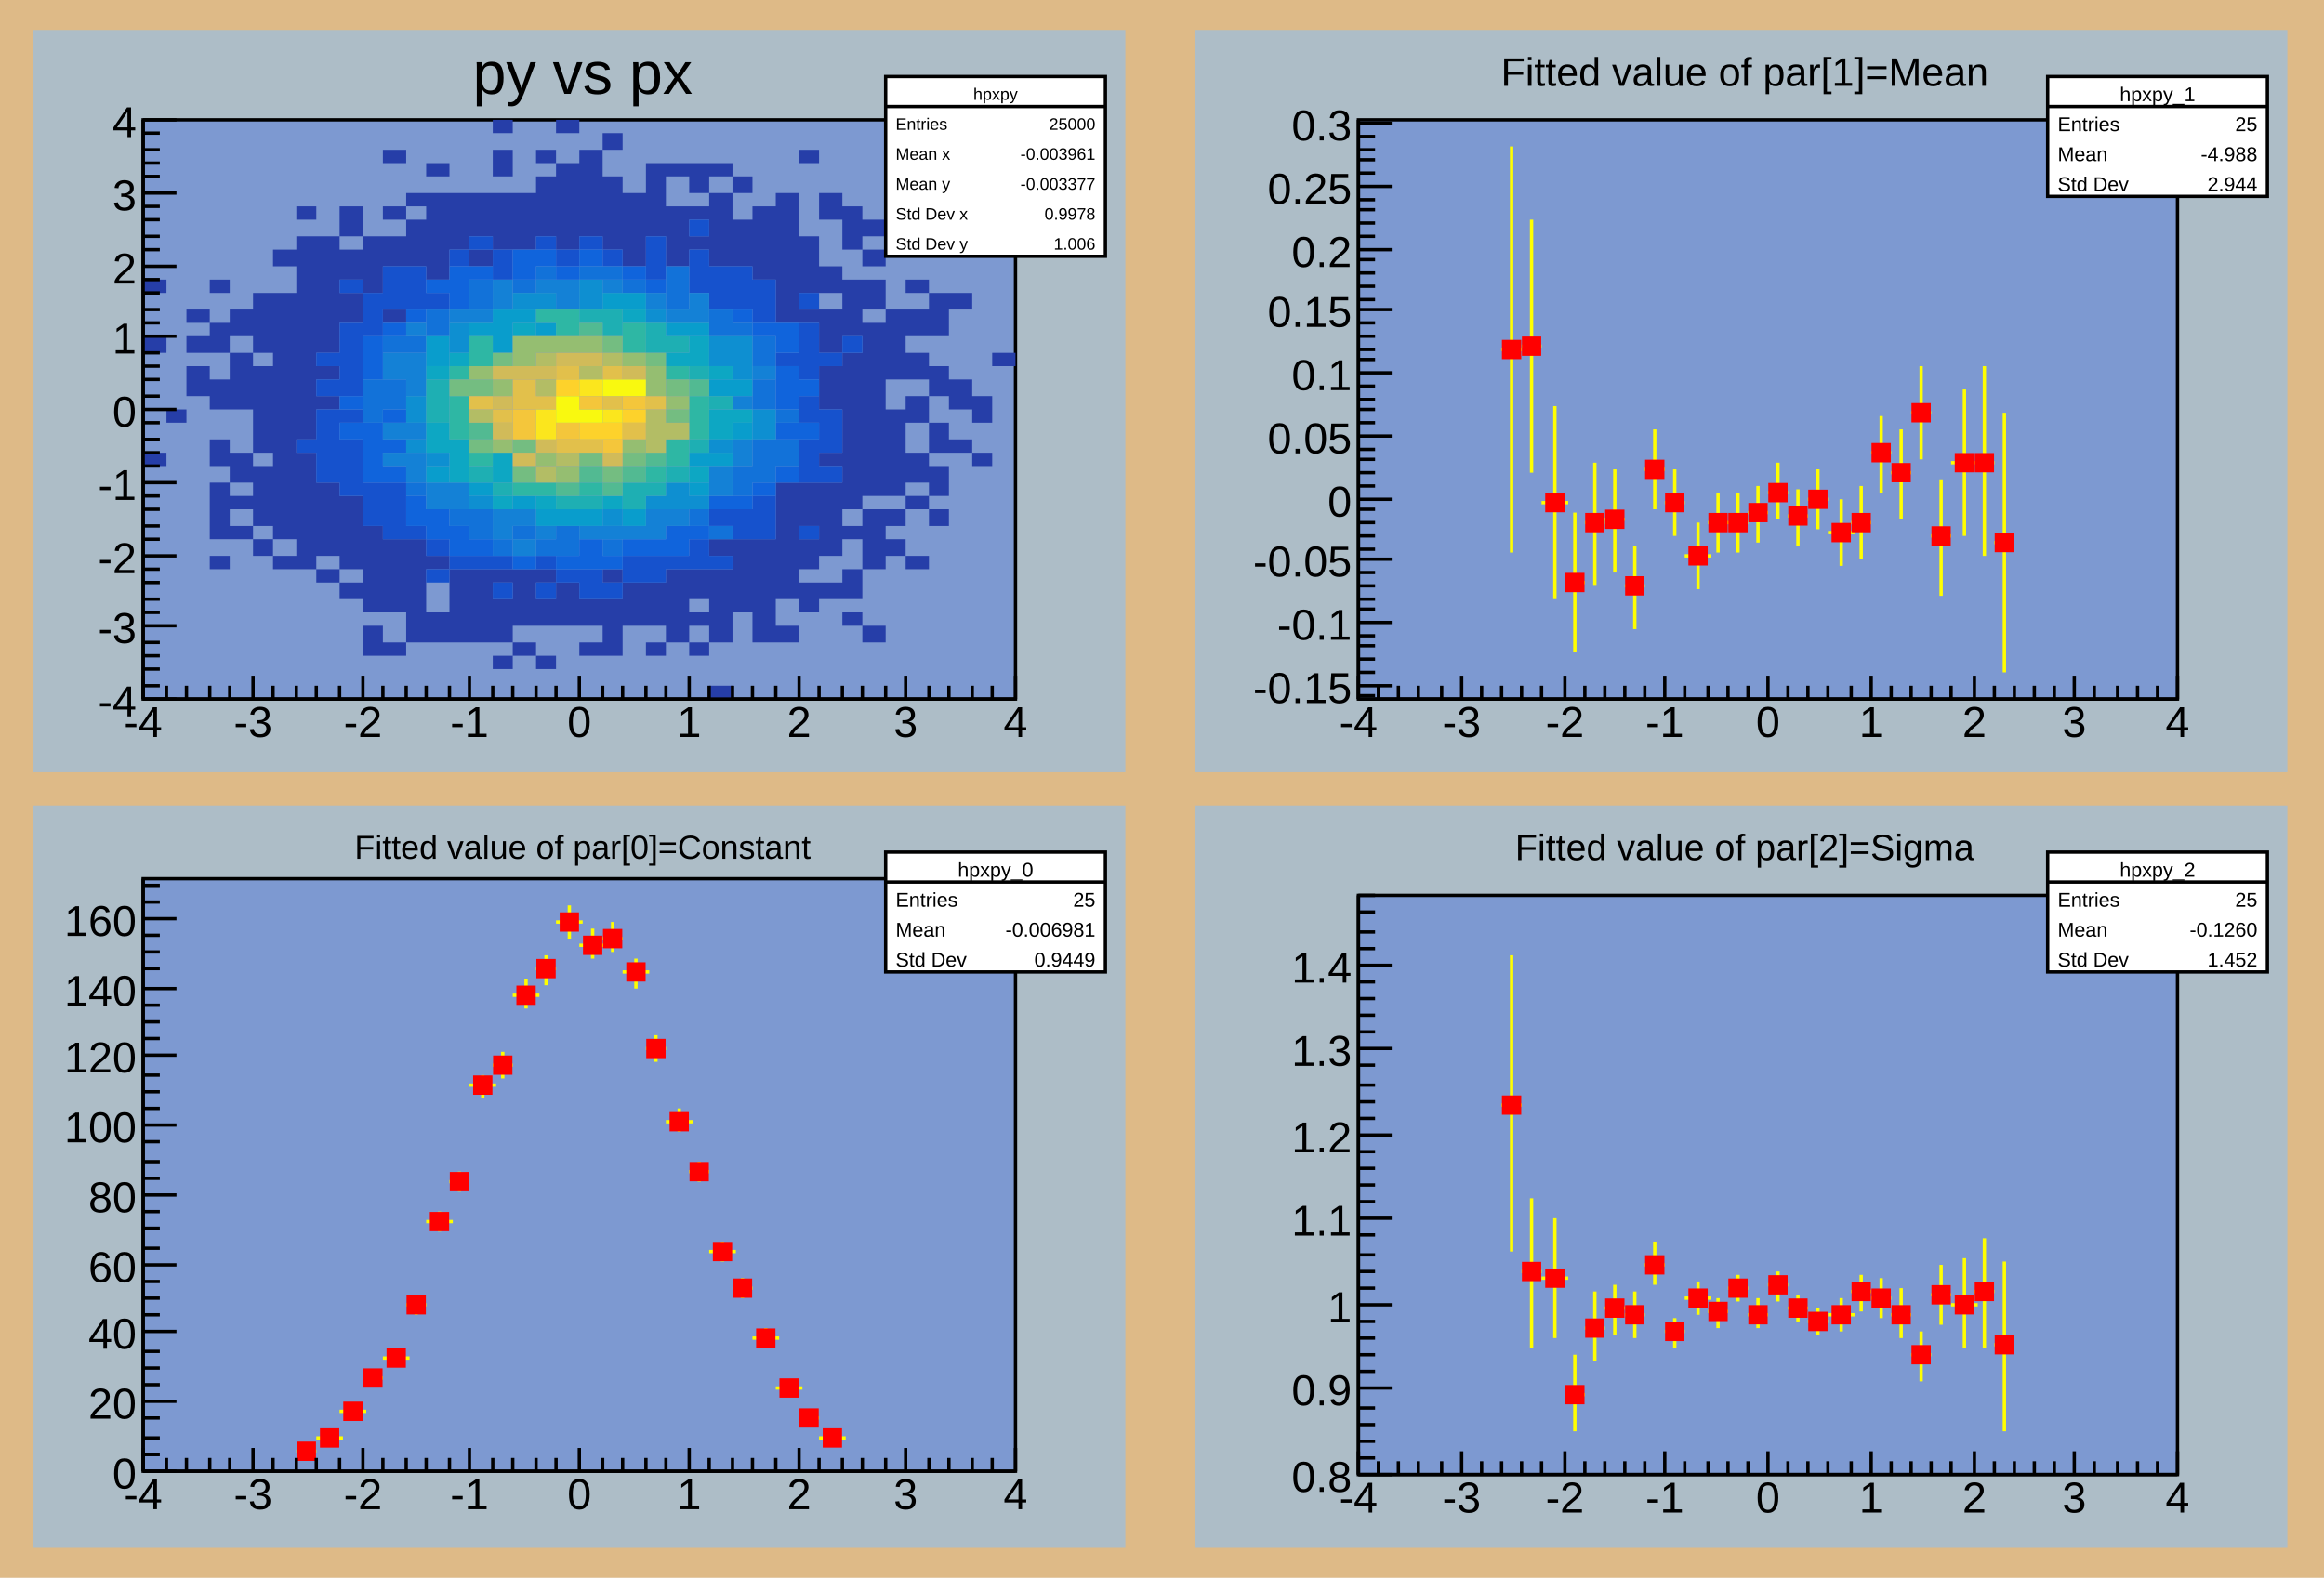
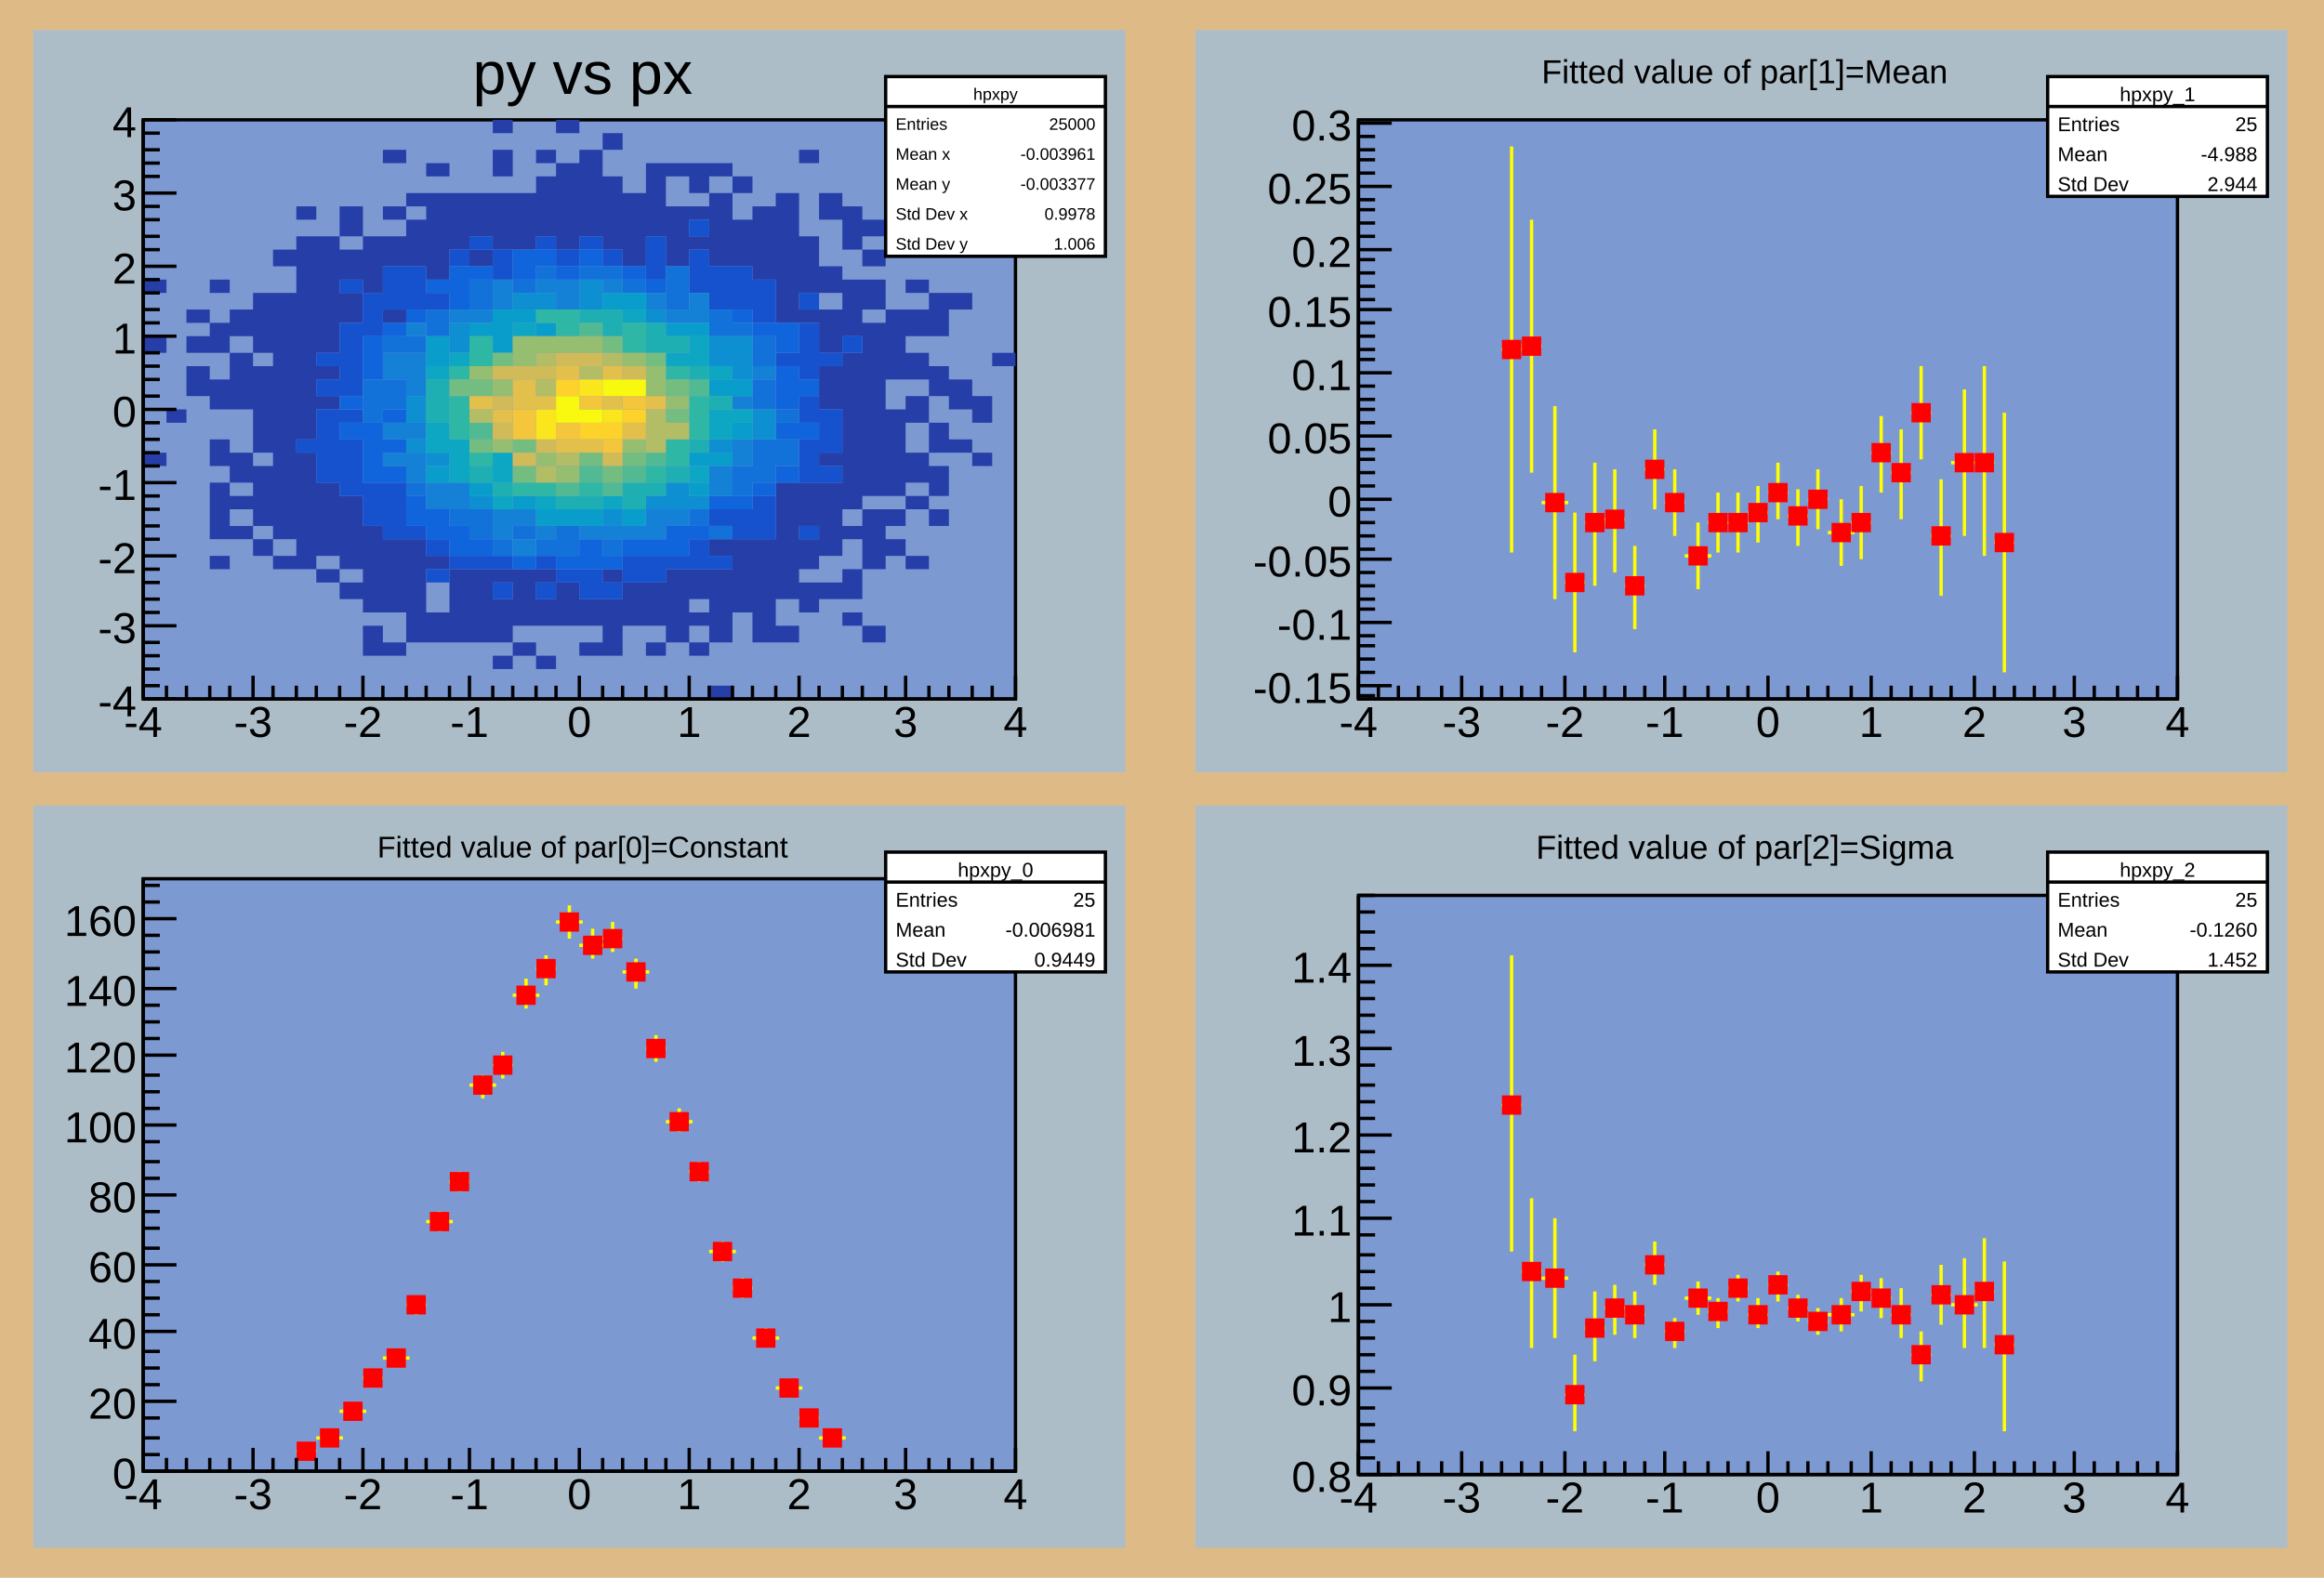
<svg xmlns="http://www.w3.org/2000/svg" viewBox="0 0 698 474" preserveAspectRatio="none" width="698" height="474">
  <path d="M0,0H698V474H0Z" style="fill: #deba87;" />
  <g>
    <svg viewBox="0 0 335 465" preserveAspectRatio="none" x="7" y="4" width="335" height="465">
      <path d="M0,0H335V465H0Z" style="fill: #deba87;" />
    </svg>
    <svg viewBox="0 0 328 223" preserveAspectRatio="none" x="10" y="9" width="328" height="223">
      <path d="M0,0H328V223H0Z" style="fill: #adbdc7;" />
      <g>
        <g transform="translate(33,27)">
          <path d="M0,0H262V174H0Z" style="fill: #7d99d1; stroke: black; stroke-width: 1;" />
          <svg x="0" y="0" overflow="hidden" width="262" height="174" viewBox="0 0 262 174">
            <g>
              <path fill="#263ea8" d="M0,48h7v4h-7zM0,65h7v5h-7zm0,35h7v4h-7zM7,87h6v4h-6zM13,57h7v4h-7zm0,8h7v5h-7zm0,9h7v9h-7zM20,48h6v4h-6zm0,13h6v9h-6zm0,17h6v9h-6zm0,18h6v8h-6zm0,13h6v17h-6zm0,22h6v4h-6zM26,57h7v8h-7zm0,13h7v17h-7zm0,30h7v9h-7zm0,13h7v4h-7zm0,9h7v4h-7zM33,52h6v18h-6zm0,22h6v26h-6zm0,30h6v18h-6zm0,22h6v5h-6zM39,39h7v5h-7zm0,13h7v74h-7zm0,79h7v4h-7zM46,26h6v4h-6zm0,9h6v61h-6zm0,65h6v35h-6zM52,35h7v35h-7zm0,39h7v4h-7zm0,9h7v4h-7zm0,26h7v22h-7zm0,26h7v4h-7zM59,26h7v9h-7zm0,13h7v9h-7zm0,13h7v9h-7zm0,61h7v22h-7zm0,26h7v5h-7zM66,35h6v17h-6zm0,87h6v26h-6zm0,30h6v9h-6zM72,9h7v4h-7zm0,17h7v4h-7zm0,9h7v9h-7zm0,22h7v4h-7zm0,69h7v22h-7zm0,31h7v4h-7zM79,22h6v4h-6zm0,8h6v14h-6zm0,96h6v31h-6zM85,13h7v4h-7zm0,9h7v26h-7zm0,109h7v4h-7zm0,17h7v9h-7zM92,22h6v17h-6zm0,113h6v22h-6zM98,22h7v13h-7zm0,17h7v5h-7zm0,96h7v22h-7zM105,0h6v4h-6zm0,9h6v8h-6zm0,13h6v17h-6zm0,113h6v4h-6zm0,9h6v13h-6zm0,17h6v4h-6zM111,22h7v17h-7zm0,113h7v17h-7zm0,22h7v4h-7zM118,9h6v4h-6zm0,8h6v18h-6zm0,118h6v4h-6zm0,9h6v8h-6zm0,17h6v4h-6zM124,0h7v4h-7zm0,13h7v26h-7zm0,126h7v13h-7zM131,9h7v26h-7zm0,135h7v8h-7zm0,13h7v4h-7zM138,4h6v5h-6zm0,13h6v22h-6zm0,118h6v4h-6zm0,9h6v17h-6zM144,22h7v22h-7zm0,117h7v13h-7zM151,13h6v22h-6zm0,126h6v13h-6zm0,18h6v4h-6zM157,13h7v4h-7zm0,13h7v18h-7zm0,109h7v22h-7zM164,13h6v9h-6zm0,13h6v4h-6zm0,9h6v4h-6zm0,100h6v9h-6zm0,13h6v4h-6zm0,9h6v4h-6zM170,13h7v4h-7zm0,9h7v22h-7zm0,104h7v5h-7zm0,9h7v22h-7zm0,35h7v4h-7zM177,17h6v5h-6zm0,13h6v14h-6zm0,96h6v22h-6zM183,26h7v22h-7zm0,100h7v31h-7zM190,22h7v39h-7zm0,87h7v35h-7zm0,43h7v5h-7zM197,9h6v4h-6zm0,26h6v17h-6zm0,22h6v4h-6zm0,52h6v13h-6zm0,17h6v9h-6zm0,13h6v9h-6zM203,22h7v8h-7zm0,22h7v8h-7zm0,13h7v13h-7zm0,17h7v13h-7zm0,26h7v4h-7zm0,9h7v22h-7zm0,30h7v5h-7zM210,26h6v13h-6zm0,22h6v17h-6zm0,22h6v47h-6zm0,52h6v4h-6zm0,13h6v9h-6zm0,13h6v4h-6zM216,30h7v5h-7zm0,9h7v5h-7zm0,9h7v9h-7zm0,13h7v52h-7zm0,56h7v18h-7zm0,35h7v5h-7zm7,-95h6v21h-6zm0,30h6v26h-6zm0,30h6v5h-6zm0,9h6v5h-6zm6,-78h7v4h-7zm0,9h7v8h-7zm0,13h7v8h-7zm0,13h7v8h-7zm0,17h7v9h-7zm0,13h7v4h-7zm0,18h7v4h-7zM236,13h6v4h-6zm0,39h6v13h-6zm0,22h6v9h-6zm0,17h6v9h-6zm0,13h6v9h-6zm0,13h6v5h-6zm6,-65h7v5h-7zm0,26h7v9h-7zm0,18h7v4h-7zm7,-13h6v8h-6zm0,17h6v4h-6zm6,-30h7v4h-7z" />
              <path fill="#1652cd" d="M46,96h6v4h-6zM52,70h7v4h-7zm0,8h7v5h-7zm0,9h7v22h-7zM59,48h7v4h-7zm0,13h7v22h-7zm0,26h7v4h-7zm0,9h7v17h-7zM66,52h6v13h-6zm0,57h6v13h-6zM72,44h7v13h-7zm0,65h7v17h-7zM79,44h6v13h-6zm0,78h6v4h-6zM85,52h7v5h-7zm0,74h7v5h-7zm0,9h7v4h-7zM92,39h6v5h-6zm0,92h6v4h-6zM98,35h7v4h-7zm0,96h7v4h-7zm7,-92h6v9h-6zm0,92h6v4h-6zm0,8h6v5h-6zM118,35h6v4h-6zm0,96h6v4h-6zm0,8h6v5h-6zM124,39h7v5h-7zm0,96h7v4h-7zM131,35h7v4h-7zm0,100h7v9h-7zm7,-96h6v5h-6zm0,100h6v5h-6zm6,-8h7v8h-7zm7,-96h6v13h-6zm0,96h6v8h-6zm6,0h7v4h-7zM164,30h6v5h-6zm0,9h6v13h-6zm0,87h6v9h-6zm6,-82h7v13h-7zm0,73h7v5h-7zm0,14h7v4h-7zm7,-87h6v13h-6zm0,73h6v9h-6zm6,-69h7v13h-7zm0,65h7v13h-7zm7,-43h7v4h-7zm7,-18h6v5h-6zm0,9h6v17h-6zm0,22h6v8h-6zm0,13h6v13h-6zm0,26h6v4h-6zm6,-52h7v4h-7zm0,17h7v13h-7zm0,17h7v5h-7zm7,-39h6v5h-6z" />
              <path fill="#1064dc" d="M59,83h7v4h-7zm0,8h7v5h-7zM66,65h6v13h-6zm0,26h6v18h-6zM72,61h7v4h-7zm0,26h7v4h-7zm0,9h7v4h-7zm0,8h7v5h-7zM79,57h6v4h-6zm0,56h6v9h-6zM85,48h7v4h-7zm0,69h7v9h-7zM92,44h6v13h-6zm0,78h6v9h-6zM98,44h7v4h-7zm0,82h7v5h-7zM111,39h7v9h-7zm0,92h7v4h-7zm7,-92h6v5h-6zm6,5h7v4h-7zm0,87h7v4h-7zm7,-92h7v5h-7zm0,87h7v9h-7zm7,5h6v4h-6zm6,-87h7v4h-7zm0,82h7v5h-7zm7,-78h6v4h-6zm0,78h6v5h-6zm6,-4h7v9h-7zm7,0h6v4h-6zm6,-9h7v4h-7zm7,-56h6v4h-6zm0,56h6v4h-6zm6,-52h7v4h-7zm0,48h7v4h-7zm7,-48h7v9h-7zm0,13h7v13h-7zm0,17h7v5h-7zm0,13h7v5h-7zm7,-26h6v5h-6zm0,13h6v5h-6z" />
              <path fill="#1272d9" d="M66,78h6v13h-6zM72,65h7v5h-7zm0,13h7v9h-7zM79,65h6v5h-6zm0,44h6v4h-6zM85,57h7v8h-7zm7,60h6v5h-6zM98,48h7v9h-7zm0,69h7v9h-7zm7,9h6v5h-6zm6,-78h7v4h-7zm0,74h7v4h-7zm7,-78h6v4h-6zm0,82h6v5h-6zm6,-4h7v9h-7zm7,-78h7v4h-7zm7,0h6v4h-6zm0,82h6v5h-6zm6,-78h7v4h-7zm13,-4h7v13h-7zm7,73h6v5h-6zm6,-60h7v8h-7zm0,65h7v4h-7zm7,-61h6v4h-6zm0,43h6v9h-6zm6,-39h7v9h-7zm0,13h7v9h-7zm0,18h7v13h-7zm7,-9h7v4h-7zm0,9h7v8h-7z" />
              <path fill="#1481d6" d="M72,70h7v8h-7zm0,21h7v5h-7zm0,9h7v4h-7zM79,61h6v4h-6zm0,9h6v13h-6zm0,21h6v5h-6zm0,9h6v9h-6zm6,9h7v8h-7zM92,57h6v4h-6zm0,52h6v8h-6zM98,57h7v4h-7zm7,-9h6v9h-6zm0,69h6v9h-6zm6,0h7v5h-7zm0,9h7v5h-7zm7,-78h6v4h-6zm0,74h6v4h-6zm6,-74h7v9h-7zm7,74h7v4h-7zm7,-74h6v4h-6zm0,74h6v4h-6zm6,0h7v4h-7zm7,-70h6v5h-6zm0,65h6v9h-6zm6,-60h7v4h-7zm0,60h7v5h-7zm7,-65h6v9h-6zm6,52h7v9h-7zm7,-21h6v4h-6zm0,13h6v8h-6zm6,-22h7v4h-7z" />
              <path fill="#0e8fd1" d="M79,83h6v8h-6zm0,13h6v4h-6zm6,4h7v4h-7zM92,61h6v9h-6zm6,52h7v4h-7zM111,52h7v5h-7zm7,0h6v5h-6zm13,-4h7v9h-7zm7,69h6v5h-6zM151,57h6v4h-6zm0,56h6v4h-6zm6,-4h7v8h-7zm7,4h6v4h-6zm6,-48h7v9h-7zm0,31h7v4h-7zm7,-31h6v13h-6zm6,22h7v9h-7z" />
              <path fill="#099dcc" d="M85,65h7v9h-7zm0,39h7v5h-7zM98,61h7v4h-7zm0,48h7v4h-7zm7,-52h6v13h-6zm6,0h7v4h-7zm0,56h7v4h-7zm7,-52h6v4h-6zm0,56h6v5h-6zm6,0h7v5h-7zm7,0h7v5h-7zm7,-65h6v5h-6zm6,0h7v5h-7zm0,65h7v5h-7zM157,61h7v4h-7zm7,0h6v4h-6zm0,39h6v4h-6zm0,9h6v4h-6zm6,-31h7v5h-7zm0,22h7v4h-7zm7,-22h6v5h-6zm0,13h6v5h-6z" />
              <path fill="#0da7c3" d="M85,74h7v4h-7zm0,17h7v9h-7zM92,70h6v4h-6zm0,26h6v13h-6zm13,4h6v9h-6zm0,13h6v4h-6zm6,-52h7v4h-7zm7,52h6v4h-6zm20,0h6v4h-6zm6,-56h7v4h-7zm13,13h7v4h-7zm7,-5h6v9h-6zm0,39h6v5h-6zm6,-30h7v4h-7zm0,13h7v9h-7zm7,0h6v4h-6z" />
              <path fill="#1eafb3" d="M85,78h7v13h-7zm13,26h7v5h-7zm7,5h6v4h-6zm19,4h7v4h-7zm7,-56h7v4h-7zm0,56h7v4h-7zm7,-56h6v8h-6zm6,52h7v8h-7zm7,-48h6v9h-6zm0,48h6v4h-6zm6,-44h7v5h-7zm0,39h7v5h-7zm7,-30h6v4h-6zm0,22h6v4h-6zm6,-13h7v4h-7z" />
              <path fill="#2eb7a4" d="M92,74h6v4h-6zm0,9h6v13h-6zM98,65h7v9h-7zm0,35h7v4h-7zm13,9h7v4h-7zm7,-52h6v4h-6zm0,52h6v4h-6zm6,-52h7v8h-7zm7,52h7v4h-7zM144,61h7v9h-7zm7,43h6v5h-6zm6,-30h7v4h-7zm0,22h7v8h-7zm7,-13h6v13h-6z" />
              <path fill="#52ba92" d="M98,91h7v5h-7zm26,18h7v4h-7zm7,-48h7v4h-7zm0,43h7v5h-7zm7,5h6v4h-6zm6,-5h7v5h-7zm7,-4h6v4h-6zM164,78h6v5h-6z" />
              <path fill="#74bd81" d="M92,78h6v5h-6zm6,0h7v5h-7zm0,18h7v4h-7zm7,-26h6v4h-6zm6,26h7v4h-7zm0,8h7v5h-7zm20,-4h7v4h-7zm7,-35h6v5h-6zm0,39h6v5h-6zm6,-4h7v4h-7zm7,-30h6v4h-6zm6,8h7v5h-7zm0,9h7v4h-7z" />
              <path fill="#95be71" d="M98,74h7v4h-7zm7,4h6v5h-6zm0,18h6v4h-6zm6,-31h7v9h-7zm7,0h6v5h-6zm0,35h6v4h-6zm6,-35h7v5h-7zm0,39h7v5h-7zm7,-39h7v5h-7zm13,5h7v4h-7zm0,26h7v4h-7zm7,-22h6v9h-6zm6,9h7v4h-7z" />
              <path fill="#b3bd65" d="M98,87h7v4h-7zM118,70h6v4h-6zm0,8h6v5h-6zm0,26h6v5h-6zm6,-4h7v4h-7zm7,-26h7v4h-7zm7,-4h6v4h-6zm13,17h6v13h-6zm6,4h7v5h-7z" />
              <path fill="#d1bb59" d="M105,74h6v4h-6zm0,9h6v4h-6zm0,8h6v5h-6zm6,-17h7v4h-7zm0,26h7v4h-7zm7,-26h6v4h-6zm0,22h6v4h-6zm6,-26h7v4h-7zm7,0h7v4h-7zm7,30h6v4h-6zm6,-26h7v4h-7z" />
              <path fill="#e2c04b" d="M98,83h7v4h-7zm7,4h6v4h-6zm6,-9h7v9h-7zm7,5h6v4h-6zm6,-9h7v4h-7zm0,22h7v4h-7zm7,0h7v4h-7zm7,-22h6v4h-6zm0,9h6v4h-6zm6,8h7v5h-7zm7,-8h6v4h-6z" />
              <path fill="#f4c63b" d="M111,87h7v9h-7zm13,4h7v5h-7zm7,-8h7v4h-7zm7,13h6v4h-6zm6,-13h7v4h-7z" />
              <path fill="#fdd22b" d="M124,78h7v5h-7zm7,13h7v5h-7zm7,0h6v5h-6zm6,-4h7v4h-7z" />
              <path fill="#fbe61d" d="M118,87h6v9h-6zm13,-9h7v5h-7zm7,9h6v4h-6z" />
              <path fill="#f9f90f" d="M124,83h7v8h-7zm7,4h7v4h-7zm7,-9h6v5h-6zm6,0h7v5h-7z" />
            </g>
          </svg>
          <g>
            <g transform="translate(0,174)">
              <path d="M0,0h262M0,-7V0M7,-4V0M13,-4V0M20,-4V0M26,-4V0M33,-7V0M39,-4V0M46,-4V0M52,-4V0M59,-4V0M66,-7V0M72,-4V0M79,-4V0M85,-4V0M92,-4V0M98,-7V0M105,-4V0M111,-4V0M118,-4V0M124,-4V0M131,-7V0M138,-4V0M144,-4V0M151,-4V0M157,-4V0M164,-7V0M170,-4V0M177,-4V0M183,-4V0M190,-4V0M197,-7V0M203,-4V0M210,-4V0M216,-4V0M223,-4V0M229,-7V0M236,-4V0M242,-4V0M249,-4V0M255,-4V0M262,-7V0" style="stroke: black; stroke-width: 1;" />
              <g font-family="Arial" font-size="13" space="preserve" fill="black" text-anchor="middle">
                <text dy=".8em" transform="translate(0,1)">
         -4
        </text>
                <text dy=".8em" transform="translate(33,1)">
         -3
        </text>
                <text dy=".8em" transform="translate(66,1)">
         -2
        </text>
                <text dy=".8em" transform="translate(98,1)">
         -1
        </text>
                <text dy=".8em" transform="translate(131,1)">
         0
        </text>
                <text dy=".8em" transform="translate(164,1)">
         1
        </text>
                <text dy=".8em" transform="translate(197,1)">
         2
        </text>
                <text dy=".8em" transform="translate(229,1)">
         3
        </text>
                <text dy=".8em" transform="translate(262,1)">
         4
        </text>
              </g>
            </g>
            <g>
              <path d="M0,0v174M10,174H0M5,170H0M5,165H0M5,161H0M5,157H0M10,152H0M5,148H0M5,144H0M5,139H0M5,135H0M10,131H0M5,126H0M5,122H0M5,117H0M5,113H0M10,109H0M5,104H0M5,100H0M5,96H0M5,91H0M10,87H0M5,83H0M5,78H0M5,74H0M5,70H0M10,65H0M5,61H0M5,57H0M5,52H0M5,48H0M10,44H0M5,39H0M5,35H0M5,30H0M5,26H0M10,22H0M5,17H0M5,13H0M5,9H0M5,4H0M10,0H0" style="stroke: black; stroke-width: 1;" />
              <g font-family="Arial" font-size="13" space="preserve" fill="black" text-anchor="end">
                <text dy=".4em" transform="translate(-2,174)">
         -4
        </text>
                <text dy=".4em" transform="translate(-2,152)">
         -3
        </text>
                <text dy=".4em" transform="translate(-2,131)">
         -2
        </text>
                <text dy=".4em" transform="translate(-2,109)">
         -1
        </text>
                <text dy=".4em" transform="translate(-2,87)">
         0
        </text>
                <text dy=".4em" transform="translate(-2,65)">
         1
        </text>
                <text dy=".4em" transform="translate(-2,44)">
         2
        </text>
                <text dy=".4em" transform="translate(-2,22)">
         3
        </text>
                <text dy=".4em" transform="translate(-2)">
         4
        </text>
              </g>
            </g>
          </g>
        </g>
        <g transform="translate(256,14)" font-family="Arial" font-size="5" space="preserve" fill="black">
          <path d="M0,0H66V54H0Z" style="fill: white; stroke: black; stroke-width: 1;" />
          <text text-anchor="middle" dy=".4em" transform="translate(33,5)">
      hpxpy
     </text>
          <text text-anchor="start" dy=".4em" transform="translate(3,14)">
      Entries
     </text>
          <text text-anchor="end" dy=".4em" transform="translate(63,14)">
      25000
     </text>
          <text text-anchor="start" dy=".4em" transform="translate(3,23)">
      Mean x
     </text>
          <text text-anchor="end" dy=".4em" transform="translate(63,23)">
      -0.003961
     </text>
          <text text-anchor="start" dy=".4em" transform="translate(3,32)">
      Mean y
     </text>
          <text text-anchor="end" dy=".4em" transform="translate(63,32)">
      -0.003377
     </text>
          <text text-anchor="start" dy=".4em" transform="translate(3,41)">
      Std Dev x
     </text>
          <text text-anchor="end" dy=".4em" transform="translate(63,41)">
      0.9978
     </text>
          <text text-anchor="start" dy=".4em" transform="translate(3,50)">
      Std Dev y
     </text>
          <text text-anchor="end" dy=".4em" transform="translate(63,50)">
      1.006
     </text>
          <path d="M0,9h66" style="stroke: black; stroke-width: 1;" />
        </g>
        <g transform="translate(66,1)" font-family="Arial" font-size="18" space="preserve">
          <text fill="black" text-anchor="middle" dy=".4em" transform="translate(99,11)">
      py vs px
     </text>
        </g>
      </g>
    </svg>
    <svg viewBox="0 0 328 223" preserveAspectRatio="none" x="10" y="242" width="328" height="223">
      <path d="M0,0H328V223H0Z" style="fill: #adbdc7;" />
      <g>
        <g transform="translate(33,22)">
          <path d="M0,0H262V178H0Z" style="fill: #7d99d1; stroke: black; stroke-width: 1;" />
          <svg x="0" y="0" overflow="hidden" width="262" height="178" viewBox="0 0 262 178">
            <g>
              <path d="M46,172h6M49,172v1M52,168h8M56,167v2M59,160h8M63,159v3M66,150h6M69,148v4M72,144h8M76,142v4M79,128h6M82,126v5M85,103h8M89,100v6M92,91h6M95,88v6M98,62h8M102,59v7M105,56h6M108,52v8M111,35h8M115,30v9M118,27h6M121,23v9M124,13h8M128,8v10M131,20h8M135,15v9M138,18h6M141,13v9M144,28h8M148,24v9M151,51h6M154,47v8M157,73h8M161,69v7M164,88h6M167,85v6M170,112h8M174,109v6M177,123h6M180,120v6M183,138h8M187,135v5M190,153h8M194,151v4M197,162h6M200,160v3M203,168h8M207,167v2" style="stroke: yellow; stroke-width: 1;" />
              <path d="M46.6,169.6v4.8h4.8v-4.8zM53.6,165.6v4.8h4.8v-4.8zM60.6,157.6v4.8h4.8v-4.8zM66.6,147.6v4.8h4.8v-4.8zM73.6,141.6v4.8h4.8v-4.8zM79.6,125.6v4.8h4.8v-4.8zM86.6,100.6v4.8h4.8v-4.8zM92.6,88.6v4.8h4.8v-4.8zM99.6,59.6v4.8h4.8v-4.8zM105.6,53.6v4.8h4.8v-4.8zM112.6,32.6v4.8h4.8v-4.8zM118.6,24.6v4.8h4.8v-4.8zM125.6,10.6v4.8h4.8v-4.8zM132.6,17.6v4.8h4.8v-4.8zM138.6,15.6v4.8h4.8v-4.8zM145.6,25.6v4.8h4.8v-4.8zM151.6,48.6v4.8h4.8v-4.8zM158.6,70.6v4.8h4.8v-4.8zM164.6,85.6v4.8h4.8v-4.8zM171.6,109.6v4.8h4.8v-4.8zM177.6,120.6v4.8h4.8v-4.8zM184.6,135.6v4.8h4.8v-4.8zM191.6,150.6v4.8h4.8v-4.8zM197.6,159.6v4.8h4.8v-4.8zM204.6,165.6v4.8h4.8v-4.8z" style="stroke: red; fill: red;" />
            </g>
          </svg>
          <g>
            <g transform="translate(0,178)">
              <path d="M0,0h262M0,-7V0M7,-4V0M13,-4V0M20,-4V0M26,-4V0M33,-7V0M39,-4V0M46,-4V0M52,-4V0M59,-4V0M66,-7V0M72,-4V0M79,-4V0M85,-4V0M92,-4V0M98,-7V0M105,-4V0M111,-4V0M118,-4V0M124,-4V0M131,-7V0M138,-4V0M144,-4V0M151,-4V0M157,-4V0M164,-7V0M170,-4V0M177,-4V0M183,-4V0M190,-4V0M197,-7V0M203,-4V0M210,-4V0M216,-4V0M223,-4V0M229,-7V0M236,-4V0M242,-4V0M249,-4V0M255,-4V0M262,-7V0" style="stroke: black; stroke-width: 1;" />
              <g font-family="Arial" font-size="13" space="preserve" fill="black" text-anchor="middle">
                <text dy=".8em" transform="translate(0,1)">
         -4
        </text>
                <text dy=".8em" transform="translate(33,1)">
         -3
        </text>
                <text dy=".8em" transform="translate(66,1)">
         -2
        </text>
                <text dy=".8em" transform="translate(98,1)">
         -1
        </text>
                <text dy=".8em" transform="translate(131,1)">
         0
        </text>
                <text dy=".8em" transform="translate(164,1)">
         1
        </text>
                <text dy=".8em" transform="translate(197,1)">
         2
        </text>
                <text dy=".8em" transform="translate(229,1)">
         3
        </text>
                <text dy=".8em" transform="translate(262,1)">
         4
        </text>
              </g>
            </g>
            <g>
              <path d="M0,0v178M10,178H0M5,173H0M5,168H0M5,162H0M10,157H0M5,152H0M5,147H0M5,142H0M10,136H0M5,131H0M5,126H0M5,121H0M10,116H0M5,111H0M5,105H0M5,100H0M10,95H0M5,90H0M5,85H0M5,79H0M10,74H0M5,69H0M5,64H0M5,59H0M10,53H0M5,48H0M5,43H0M5,38H0M10,33H0M5,27H0M5,22H0M5,17H0M10,12H0M5,7H0M5,2H0" style="stroke: black; stroke-width: 1;" />
              <g font-family="Arial" font-size="13" space="preserve" fill="black" text-anchor="end">
                <text dy=".4em" transform="translate(-2,178)">
         0
        </text>
                <text dy=".4em" transform="translate(-2,157)">
         20
        </text>
                <text dy=".4em" transform="translate(-2,136)">
         40
        </text>
                <text dy=".4em" transform="translate(-2,116)">
         60
        </text>
                <text dy=".4em" transform="translate(-2,95)">
         80
        </text>
                <text dy=".4em" transform="translate(-2,74)">
         100
        </text>
                <text dy=".4em" transform="translate(-2,53)">
         120
        </text>
                <text dy=".4em" transform="translate(-2,33)">
         140
        </text>
                <text dy=".4em" transform="translate(-2,12)">
         160
        </text>
              </g>
            </g>
          </g>
        </g>
        <g transform="translate(256,14)" font-family="Arial" font-size="6" space="preserve" fill="black">
          <path d="M0,0H66V36H0Z" style="fill: white; stroke: black; stroke-width: 1;" />
          <text text-anchor="middle" dy=".4em" transform="translate(33,5)">
      hpxpy_0
     </text>
          <text text-anchor="start" dy=".4em" transform="translate(3,14)">
      Entries
     </text>
          <text text-anchor="end" dy=".4em" transform="translate(63,14)">
      25
     </text>
          <text text-anchor="start" dy=".4em" transform="translate(3,23)">
      Mean
     </text>
          <text text-anchor="end" dy=".4em" transform="translate(63,23)">
      -0.006981
     </text>
          <text text-anchor="start" dy=".4em" transform="translate(3,32)">
      Std Dev
     </text>
          <text text-anchor="end" dy=".4em" transform="translate(63,32)">
      0.9449
     </text>
          <path d="M0,9h66" style="stroke: black; stroke-width: 1;" />
        </g>
-         <g transform="translate(66,1)" font-family="Arial" font-size="10" space="preserve">
+         <g transform="translate(66,1)" font-family="Arial" font-size="9" space="preserve">
          <text fill="black" text-anchor="middle" dy=".4em" transform="translate(99,11)">
      Fitted value of par[0]=Constant
     </text>
        </g>
      </g>
    </svg>
    <svg viewBox="0 0 335 465" preserveAspectRatio="none" x="356" y="4" width="335" height="465">
      <path d="M0,0H335V465H0Z" style="fill: #deba87;" />
    </svg>
    <svg viewBox="0 0 328 223" preserveAspectRatio="none" x="359" y="9" width="328" height="223">
      <path d="M0,0H328V223H0Z" style="fill: #adbdc7;" />
      <g>
        <g transform="translate(49,27)">
          <path d="M0,0H246V174H0Z" style="fill: #7d99d1; stroke: black; stroke-width: 1;" />
          <svg x="0" y="0" overflow="hidden" width="246" height="174" viewBox="0 0 246 174">
            <g>
              <path d="M43,69h6M46,8v122M49,68h6M52,30v76M55,115h8M59,86v58M62,139h6M65,118v42M68,121h6M71,103v37M74,120h6M77,105v31M80,140h6M83,128v25M86,105h6M89,93v24M92,115h6M95,105v20M98,131h8M102,121v20M105,121h6M108,112v18M111,121h6M114,112v18M117,118h6M120,110v17M123,112h6M126,103v17M129,119h6M132,111v17M135,114h6M138,105v18M141,124h8M145,114v20M148,121h6M151,110v22M154,100h6M157,89v23M160,106h6M163,93v27M166,88h6M169,74v28M172,125h6M175,108v35M178,103h8M182,81v44M185,103h6M188,74v57M191,127h6M194,88v78" style="stroke: yellow; stroke-width: 1;" />
              <path d="M43.6,66.6v4.8h4.8v-4.8zM49.6,65.6v4.8h4.8v-4.8zM56.6,112.6v4.8h4.8v-4.8zM62.6,136.6v4.8h4.8v-4.8zM68.6,118.6v4.8h4.8v-4.8zM74.6,117.6v4.8h4.8v-4.8zM80.6,137.6v4.8h4.8v-4.8zM86.6,102.6v4.8h4.8v-4.8zM92.6,112.6v4.8h4.8v-4.8zM99.6,128.6v4.8h4.8v-4.8zM105.6,118.6v4.8h4.8v-4.8zM111.6,118.6v4.8h4.8v-4.8zM117.6,115.6v4.8h4.8v-4.8zM123.6,109.6v4.8h4.8v-4.8zM129.6,116.6v4.8h4.8v-4.8zM135.6,111.6v4.8h4.8v-4.8zM142.6,121.6v4.8h4.8v-4.8zM148.6,118.6v4.8h4.8v-4.8zM154.6,97.6v4.8h4.8v-4.8zM160.6,103.6v4.8h4.8v-4.8zM166.6,85.6v4.8h4.8v-4.8zM172.6,122.6v4.8h4.8v-4.8zM179.6,100.6v4.8h4.8v-4.8zM185.6,100.6v4.8h4.8v-4.8zM191.6,124.6v4.8h4.8v-4.8z" style="stroke: red; fill: red;" />
            </g>
          </svg>
          <g>
            <g transform="translate(0,174)">
              <path d="M0,0h246M0,-7V0M6,-4V0M12,-4V0M18,-4V0M25,-4V0M31,-7V0M37,-4V0M43,-4V0M49,-4V0M55,-4V0M62,-7V0M68,-4V0M74,-4V0M80,-4V0M86,-4V0M92,-7V0M98,-4V0M105,-4V0M111,-4V0M117,-4V0M123,-7V0M129,-4V0M135,-4V0M141,-4V0M148,-4V0M154,-7V0M160,-4V0M166,-4V0M172,-4V0M178,-4V0M185,-7V0M191,-4V0M197,-4V0M203,-4V0M209,-4V0M215,-7V0M221,-4V0M228,-4V0M234,-4V0M240,-4V0M246,-7V0" style="stroke: black; stroke-width: 1;" />
              <g font-family="Arial" font-size="13" space="preserve" fill="black" text-anchor="middle">
                <text dy=".8em" transform="translate(0,1)">
         -4
        </text>
                <text dy=".8em" transform="translate(31,1)">
         -3
        </text>
                <text dy=".8em" transform="translate(62,1)">
         -2
        </text>
                <text dy=".8em" transform="translate(92,1)">
         -1
        </text>
                <text dy=".8em" transform="translate(123,1)">
         0
        </text>
                <text dy=".8em" transform="translate(154,1)">
         1
        </text>
                <text dy=".8em" transform="translate(185,1)">
         2
        </text>
                <text dy=".8em" transform="translate(215,1)">
         3
        </text>
                <text dy=".8em" transform="translate(246,1)">
         4
        </text>
              </g>
            </g>
            <g>
              <path d="M0,0v174M5,173H0M10,170H0M5,166H0M5,162H0M5,158H0M5,155H0M10,151H0M5,147H0M5,144H0M5,140H0M5,136H0M10,132H0M5,129H0M5,125H0M5,121H0M5,117H0M10,114H0M5,110H0M5,106H0M5,102H0M5,99H0M10,95H0M5,91H0M5,87H0M5,84H0M5,80H0M10,76H0M5,72H0M5,69H0M5,65H0M5,61H0M10,57H0M5,54H0M5,50H0M5,46H0M5,42H0M10,39H0M5,35H0M5,31H0M5,27H0M5,24H0M10,20H0M5,16H0M5,12H0M5,9H0M5,5H0M10,1H0" style="stroke: black; stroke-width: 1;" />
              <g font-family="Arial" font-size="13" space="preserve" fill="black" text-anchor="end">
                <text dy=".4em" transform="translate(-2,170)">
         -0.15
        </text>
                <text dy=".4em" transform="translate(-2,151)">
         -0.1
        </text>
                <text dy=".4em" transform="translate(-2,132)">
         -0.05
        </text>
                <text dy=".4em" transform="translate(-2,114)">
         0
        </text>
                <text dy=".4em" transform="translate(-2,95)">
         0.05
        </text>
                <text dy=".4em" transform="translate(-2,76)">
         0.1
        </text>
                <text dy=".4em" transform="translate(-2,57)">
         0.15
        </text>
                <text dy=".4em" transform="translate(-2,39)">
         0.2
        </text>
                <text dy=".4em" transform="translate(-2,20)">
         0.25
        </text>
                <text dy=".4em" transform="translate(-2,1)">
         0.3
        </text>
              </g>
            </g>
          </g>
        </g>
        <g transform="translate(256,14)" font-family="Arial" font-size="6" space="preserve" fill="black">
          <path d="M0,0H66V36H0Z" style="fill: white; stroke: black; stroke-width: 1;" />
          <text text-anchor="middle" dy=".4em" transform="translate(33,5)">
      hpxpy_1
     </text>
          <text text-anchor="start" dy=".4em" transform="translate(3,14)">
      Entries
     </text>
          <text text-anchor="end" dy=".4em" transform="translate(63,14)">
      25
     </text>
          <text text-anchor="start" dy=".4em" transform="translate(3,23)">
      Mean
     </text>
          <text text-anchor="end" dy=".4em" transform="translate(63,23)">
      -4.988
     </text>
          <text text-anchor="start" dy=".4em" transform="translate(3,32)">
      Std Dev
     </text>
          <text text-anchor="end" dy=".4em" transform="translate(63,32)">
      2.944
     </text>
          <path d="M0,9h66" style="stroke: black; stroke-width: 1;" />
        </g>
-         <g transform="translate(66,1)" font-family="Arial" font-size="12" space="preserve">
+         <g transform="translate(66,1)" font-family="Arial" font-size="10" space="preserve">
          <text fill="black" text-anchor="middle" dy=".4em" transform="translate(99,11)">
      Fitted value of par[1]=Mean
     </text>
        </g>
      </g>
    </svg>
    <svg viewBox="0 0 328 223" preserveAspectRatio="none" x="359" y="242" width="328" height="223">
      <path d="M0,0H328V223H0Z" style="fill: #adbdc7;" />
      <g>
        <g transform="translate(49,27)">
          <path d="M0,0H246V174H0Z" style="fill: #7d99d1; stroke: black; stroke-width: 1;" />
          <svg x="0" y="0" overflow="hidden" width="246" height="174" viewBox="0 0 246 174">
            <g>
              <path d="M43,63h6M46,18v89M49,113h6M52,91v45M55,115h8M59,97v36M62,150h6M65,138v23M68,130h6M71,119v21M74,124h6M77,117v15M80,126h6M83,119v14M86,111h6M89,104v13M92,131h6M95,127v9M98,121h8M102,116v10M105,125h6M108,121v9M111,118h6M114,114v8M117,126h6M120,121v9M123,117h6M126,113v9M129,124h6M132,120v8M135,128h6M138,124v8M141,126h8M145,121v10M148,119h6M151,114v11M154,121h6M157,115v12M160,126h6M163,118v15M166,138h6M169,131v15M172,120h6M175,111v18M178,123h8M182,109v27M185,119h6M188,103v33M191,135h6M194,110v51" style="stroke: yellow; stroke-width: 1;" />
              <path d="M43.6,60.6v4.8h4.8v-4.8zM49.6,110.6v4.8h4.8v-4.8zM56.6,112.6v4.8h4.8v-4.8zM62.6,147.6v4.8h4.8v-4.8zM68.6,127.6v4.8h4.8v-4.8zM74.6,121.6v4.8h4.8v-4.8zM80.6,123.6v4.8h4.8v-4.8zM86.6,108.6v4.8h4.8v-4.8zM92.6,128.6v4.8h4.8v-4.8zM99.6,118.6v4.8h4.8v-4.8zM105.6,122.6v4.8h4.8v-4.8zM111.6,115.6v4.8h4.8v-4.8zM117.6,123.6v4.8h4.8v-4.8zM123.6,114.6v4.8h4.8v-4.8zM129.6,121.6v4.8h4.8v-4.8zM135.6,125.6v4.8h4.8v-4.8zM142.6,123.6v4.8h4.8v-4.8zM148.6,116.6v4.8h4.8v-4.8zM154.6,118.6v4.8h4.8v-4.8zM160.6,123.6v4.8h4.8v-4.8zM166.6,135.6v4.8h4.8v-4.8zM172.6,117.6v4.8h4.8v-4.8zM179.6,120.6v4.8h4.8v-4.8zM185.6,116.6v4.8h4.8v-4.8zM191.6,132.6v4.8h4.8v-4.8z" style="stroke: red; fill: red;" />
            </g>
          </svg>
          <g>
            <g transform="translate(0,174)">
              <path d="M0,0h246M0,-7V0M6,-4V0M12,-4V0M18,-4V0M25,-4V0M31,-7V0M37,-4V0M43,-4V0M49,-4V0M55,-4V0M62,-7V0M68,-4V0M74,-4V0M80,-4V0M86,-4V0M92,-7V0M98,-4V0M105,-4V0M111,-4V0M117,-4V0M123,-7V0M129,-4V0M135,-4V0M141,-4V0M148,-4V0M154,-7V0M160,-4V0M166,-4V0M172,-4V0M178,-4V0M185,-7V0M191,-4V0M197,-4V0M203,-4V0M209,-4V0M215,-7V0M221,-4V0M228,-4V0M234,-4V0M240,-4V0M246,-7V0" style="stroke: black; stroke-width: 1;" />
              <g font-family="Arial" font-size="13" space="preserve" fill="black" text-anchor="middle">
                <text dy=".8em" transform="translate(0,1)">
         -4
        </text>
                <text dy=".8em" transform="translate(31,1)">
         -3
        </text>
                <text dy=".8em" transform="translate(62,1)">
         -2
        </text>
                <text dy=".8em" transform="translate(92,1)">
         -1
        </text>
                <text dy=".8em" transform="translate(123,1)">
         0
        </text>
                <text dy=".8em" transform="translate(154,1)">
         1
        </text>
                <text dy=".8em" transform="translate(185,1)">
         2
        </text>
                <text dy=".8em" transform="translate(215,1)">
         3
        </text>
                <text dy=".8em" transform="translate(246,1)">
         4
        </text>
              </g>
            </g>
            <g>
              <path d="M0,0v174M10,174H0M5,169H0M5,164H0M5,159H0M5,154H0M10,148H0M5,143H0M5,138H0M5,133H0M5,128H0M10,123H0M5,118H0M5,113H0M5,108H0M5,102H0M10,97H0M5,92H0M5,87H0M5,82H0M5,77H0M10,72H0M5,67H0M5,62H0M5,57H0M5,51H0M10,46H0M5,41H0M5,36H0M5,31H0M5,26H0M10,21H0M5,16H0M5,11H0M5,5H0M5,0H0" style="stroke: black; stroke-width: 1;" />
              <g font-family="Arial" font-size="13" space="preserve" fill="black" text-anchor="end">
                <text dy=".4em" transform="translate(-2,174)">
         0.8
        </text>
                <text dy=".4em" transform="translate(-2,148)">
         0.9
        </text>
                <text dy=".4em" transform="translate(-2,123)">
         1
        </text>
                <text dy=".4em" transform="translate(-2,97)">
         1.1
        </text>
                <text dy=".4em" transform="translate(-2,72)">
         1.2
        </text>
                <text dy=".4em" transform="translate(-2,46)">
         1.3
        </text>
                <text dy=".4em" transform="translate(-2,21)">
         1.4
        </text>
              </g>
            </g>
          </g>
        </g>
        <g transform="translate(256,14)" font-family="Arial" font-size="6" space="preserve" fill="black">
          <path d="M0,0H66V36H0Z" style="fill: white; stroke: black; stroke-width: 1;" />
          <text text-anchor="middle" dy=".4em" transform="translate(33,5)">
      hpxpy_2
     </text>
          <text text-anchor="start" dy=".4em" transform="translate(3,14)">
      Entries
     </text>
          <text text-anchor="end" dy=".4em" transform="translate(63,14)">
      25
     </text>
          <text text-anchor="start" dy=".4em" transform="translate(3,23)">
      Mean
     </text>
          <text text-anchor="end" dy=".4em" transform="translate(63,23)">
      -0.1260
     </text>
          <text text-anchor="start" dy=".4em" transform="translate(3,32)">
      Std Dev
     </text>
          <text text-anchor="end" dy=".4em" transform="translate(63,32)">
      1.452
     </text>
          <path d="M0,9h66" style="stroke: black; stroke-width: 1;" />
        </g>
-         <g transform="translate(66,1)" font-family="Arial" font-size="11" space="preserve">
+         <g transform="translate(66,1)" font-family="Arial" font-size="10" space="preserve">
          <text fill="black" text-anchor="middle" dy=".4em" transform="translate(99,11)">
      Fitted value of par[2]=Sigma
     </text>
        </g>
      </g>
    </svg>
  </g>
</svg>
